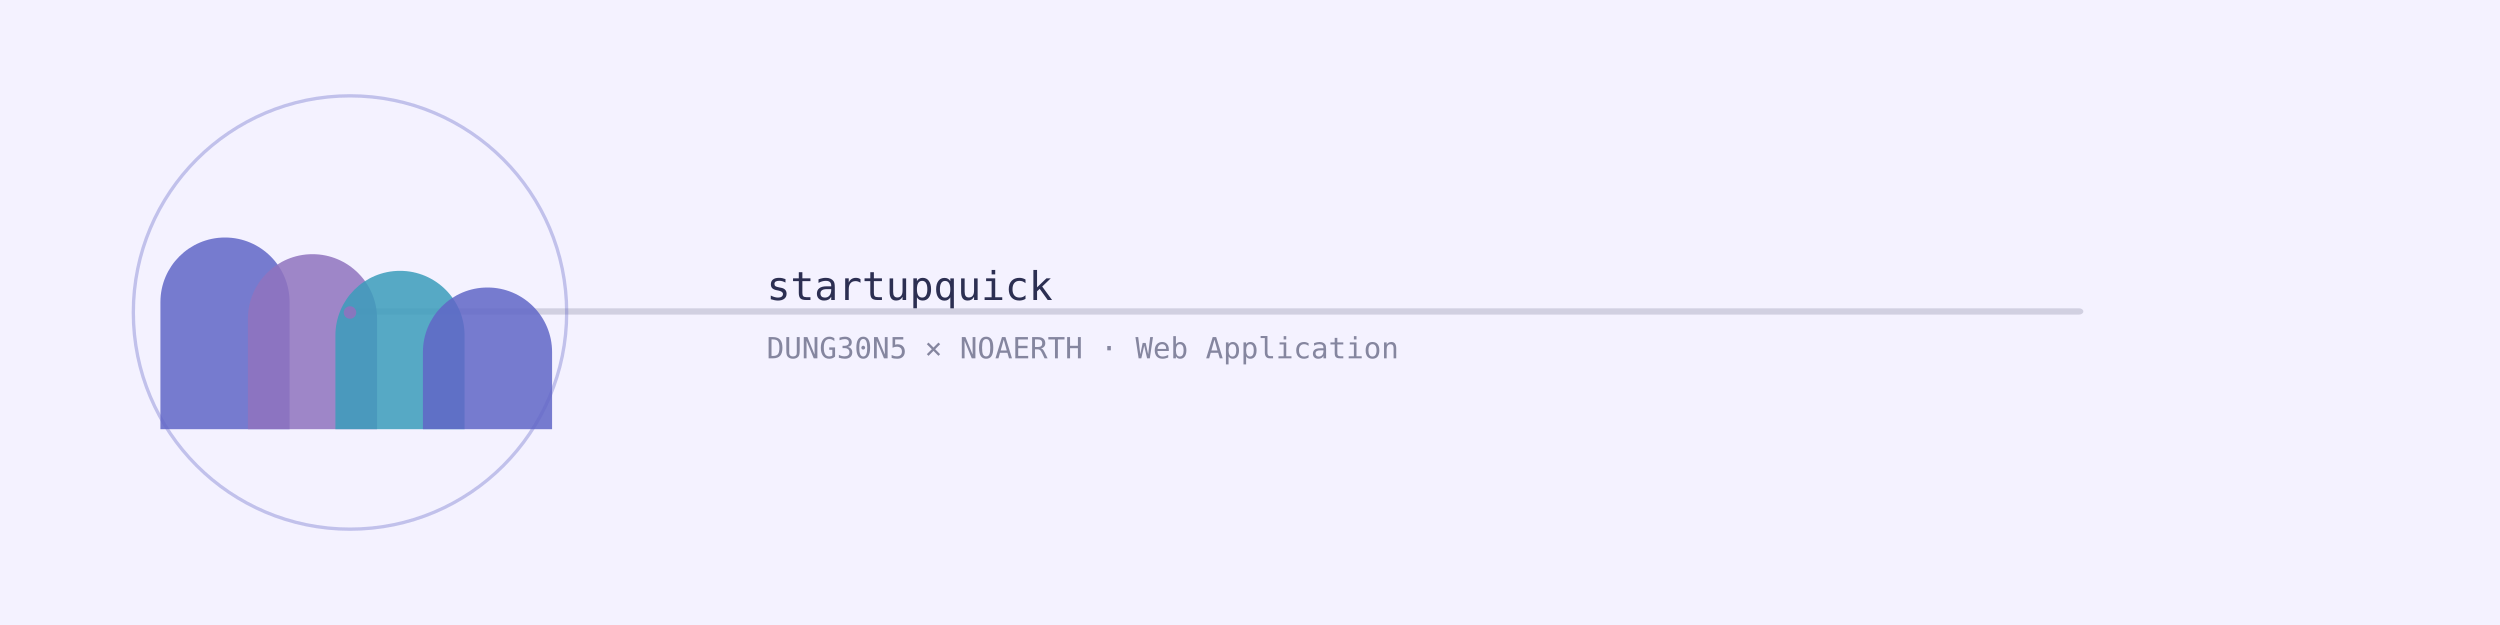
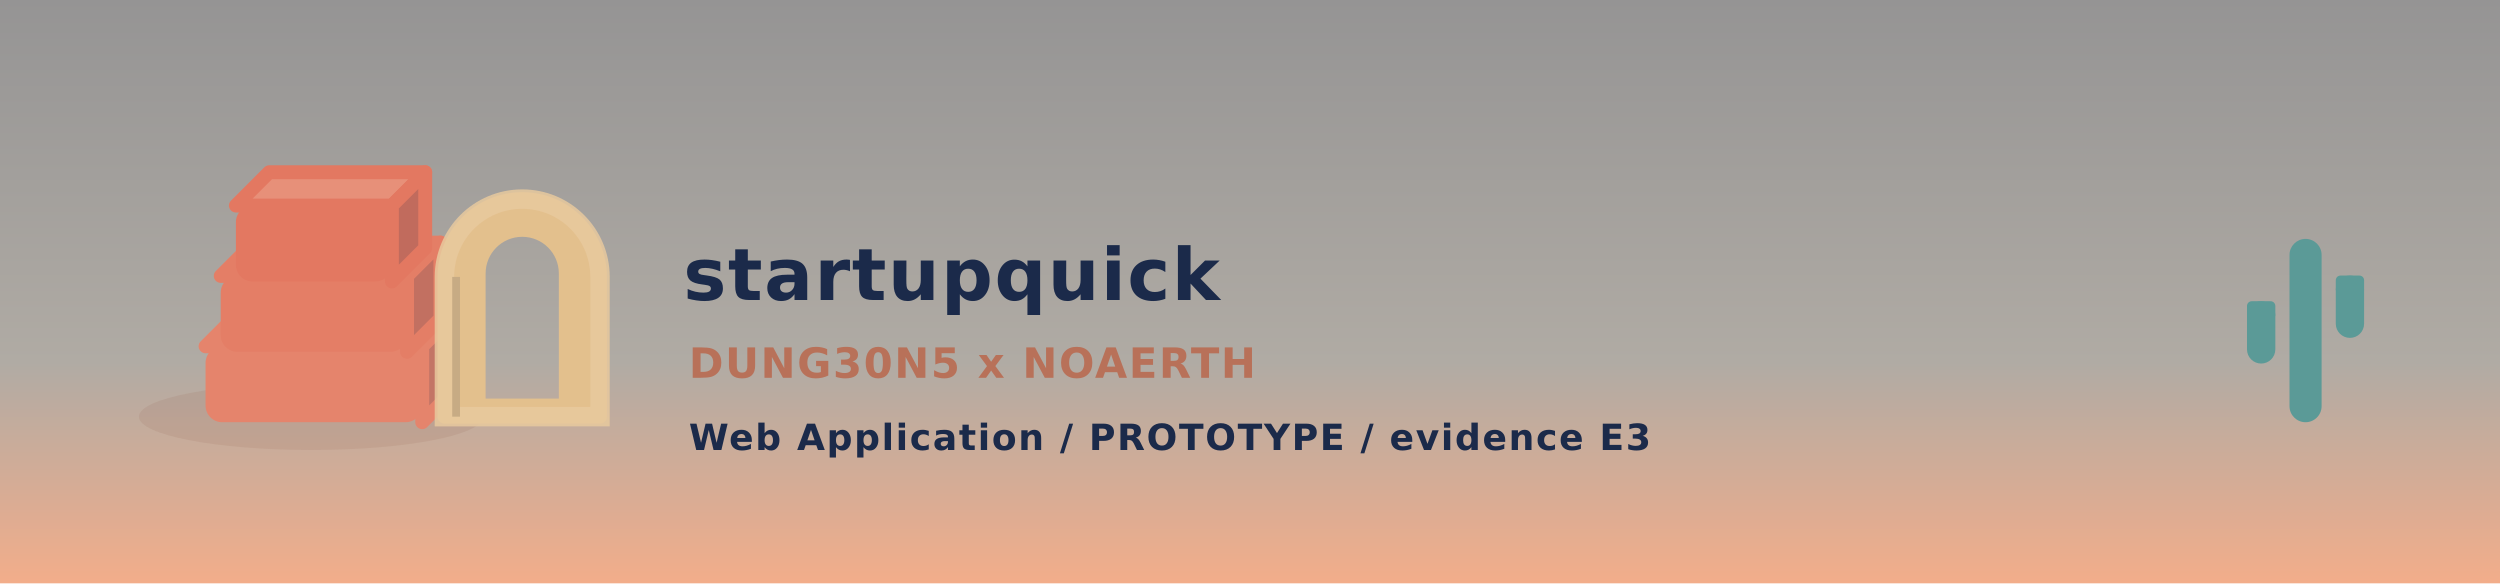
- <svg xmlns="http://www.w3.org/2000/svg" viewBox="0 0 1200 300" width="1200" height="300" role="img" aria-label="startupquick identity object">
-   <rect width="1200" height="300" fill="#f4f2ff" />
-   <defs>
-     <linearGradient id="gft" x1="0" y1="0" x2="1" y2="1">
-       <stop offset="0%" stop-color="#6166c7" />
-       <stop offset="100%" stop-color="#8f73be" />
-     </linearGradient>
-   </defs>
-   <rect x="168.00" y="148.00" width="832.00" height="3.00" rx="2.00" fill="rgba(23,26,64,0.160)" opacity="1.00" />
-   <path d="M77.00,206.00 L77.00,145.00 A31.00,31.00 0 0 1 139.00,145.00 L139.00,206.00 Z" fill="rgba(97,102,199,0.850)" opacity="1.00" />
-   <path d="M119.00,206.00 L119.00,153.00 A31.00,31.00 0 0 1 181.00,153.00 L181.00,206.00 Z" fill="rgba(143,115,190,0.850)" opacity="1.00" />
-   <path d="M161.00,206.00 L161.00,161.00 A31.00,31.00 0 0 1 223.00,161.00 L223.00,206.00 Z" fill="rgba(59,157,187,0.850)" opacity="1.00" />
-   <path d="M203.00,206.00 L203.00,169.00 A31.00,31.00 0 0 1 265.00,169.00 L265.00,206.00 Z" fill="rgba(97,102,199,0.850)" opacity="1.00" />
+ <svg xmlns="http://www.w3.org/2000/svg" width="900" height="210" viewBox="0 0 900 210" role="img" aria-label="startupquick - identity object">
+   <linearGradient id="skyf" x1="0" y1="0" x2="0" y2="1">
+     <stop offset="0" stop-color="#959494" />
+     <stop offset="0.62" stop-color="#b0aba4" />
+     <stop offset="1" stop-color="#f3ad8a" />
+   </linearGradient>
+   <rect width="900" height="210" fill="url(#skyf)" />
+   <rect x="0" y="352" width="900" height="-142" fill="#e9cda3" />
+   <rect x="0" y="352" width="900" height="3" fill="#ebd1a9" />
+   <ellipse cx="112" cy="150" rx="62" ry="12" fill="rgba(138,90,68,0.11)" />
  <g>
-     <circle cx="168.00" cy="150.00" r="104.00" fill="none" stroke="rgba(97,102,199,0.350)" stroke-width="1.60" opacity="1.00" />
-     <animate attributeName="opacity" values="0.25;1.0;0.25" dur="17.4s" begin="0s" repeatCount="indefinite" />
+     <path d="M74,124.67 L152,124.67 L164,112.67 L86,112.67 Z" fill="#e99a82" stroke="#e5846c" stroke-width="5" stroke-linejoin="round" />
+     <path d="M152,124.67 L164,112.67 L164,140 L152,152 Z" fill="#c37566" stroke="#e5846c" stroke-width="5" stroke-linejoin="round" />
+     <rect x="74" y="124.67" width="78" height="27.33" rx="6" fill="#e5846c" />
+     <path d="M79.46,99.33 L146.54,99.33 L158.54,87.33 L91.46,87.33 Z" fill="#e8957d" stroke="#e47e66" stroke-width="5" stroke-linejoin="round" />
+     <path d="M146.54,99.33 L158.54,87.33 L158.54,114.67 L146.54,126.67 Z" fill="#c27061" stroke="#e47e66" stroke-width="5" stroke-linejoin="round" />
+     <rect x="79.46" y="99.33" width="67.08" height="27.33" rx="6" fill="#e47e66" />
+     <path d="M84.92,74 L141.08,74 L153.08,62 L96.92,62 Z" fill="#e79079" stroke="#e37861" stroke-width="5" stroke-linejoin="round" />
+     <path d="M141.08,74 L153.08,62 L153.08,89.33 L141.08,101.33 Z" fill="#c16b5d" stroke="#e37861" stroke-width="5" stroke-linejoin="round" />
+     <rect x="84.92" y="74" width="56.16" height="27.33" rx="6" fill="#e37861" />
+     <animate attributeName="opacity" values="0.72;1;0.72" dur="6s" begin="0s" repeatCount="indefinite" />
  </g>
-   <circle cx="168" cy="150" r="3" fill="rgba(143,115,190,0.900)">
-     <animate attributeName="opacity" values="0.35;0.95;0.35" dur="17.4s" begin="0s" repeatCount="indefinite" />
-   </circle>
-   <text x="368" y="144" font-family="ui-monospace,Menlo,monospace" font-size="19" fill="rgba(23,26,64,0.900)">startupquick</text>
-   <text x="368" y="172" font-family="ui-monospace,Menlo,monospace" font-size="14" fill="rgba(23,26,64,0.500)">DUNG30N5 × NOAERTH · Web Application</text>
+   <path d="M160,150 L160,99.68 A28,28 0 0 1 216,99.68 L216,150 Z M172.32,146 L172.32,98.43 A15.68,15.68 0 0 1 203.68,98.43 L203.68,146 Z" fill="#e3c08d" fill-rule="evenodd" stroke="#e3c08d" stroke-width="5" stroke-linejoin="round" />
+   <path d="M160,150 L160,99.68 A28,28 0 0 1 216,99.68 L216,150 Z" fill="none" stroke="#e8c99d" stroke-width="7" stroke-linecap="round" opacity="0.85" />
+   <rect x="162.8" y="99.68" width="2.8" height="50.32" fill="#c7ab84" />
+   <text x="246" y="108" font-family="Verdana,DejaVu Sans,sans-serif" font-size="26" font-weight="700" letter-spacing="0.6" fill="#1b2a4a" text-anchor="start">startupquick</text>
+   <text x="248" y="136" font-family="Verdana,DejaVu Sans,sans-serif" font-size="15" font-weight="700" letter-spacing="0.6" fill="#b87159" text-anchor="start">DUNG30N5 x NOAERTH</text>
+   <text x="248" y="162" font-family="Verdana,DejaVu Sans,sans-serif" font-size="13" font-weight="700" letter-spacing="0.6" fill="#1b2a4a" text-anchor="start">Web Application  /  PROTOTYPE  /  evidence E3</text>
+   <rect x="824.22" y="86" width="11.56" height="66" rx="5.78" fill="#5b9a97" />
+   <rect x="808.92" y="108.44" width="10.2" height="22.44" rx="5.1" fill="#5b9a97" />
+   <rect x="808.92" y="108.44" width="10.2" height="6.6" rx="1.7" fill="#5b9a97" />
+   <rect x="840.88" y="99.2" width="10.2" height="22.44" rx="5.1" fill="#5b9a97" />
+   <rect x="840.88" y="99.2" width="10.2" height="6.6" rx="1.7" fill="#5b9a97" />
</svg>
